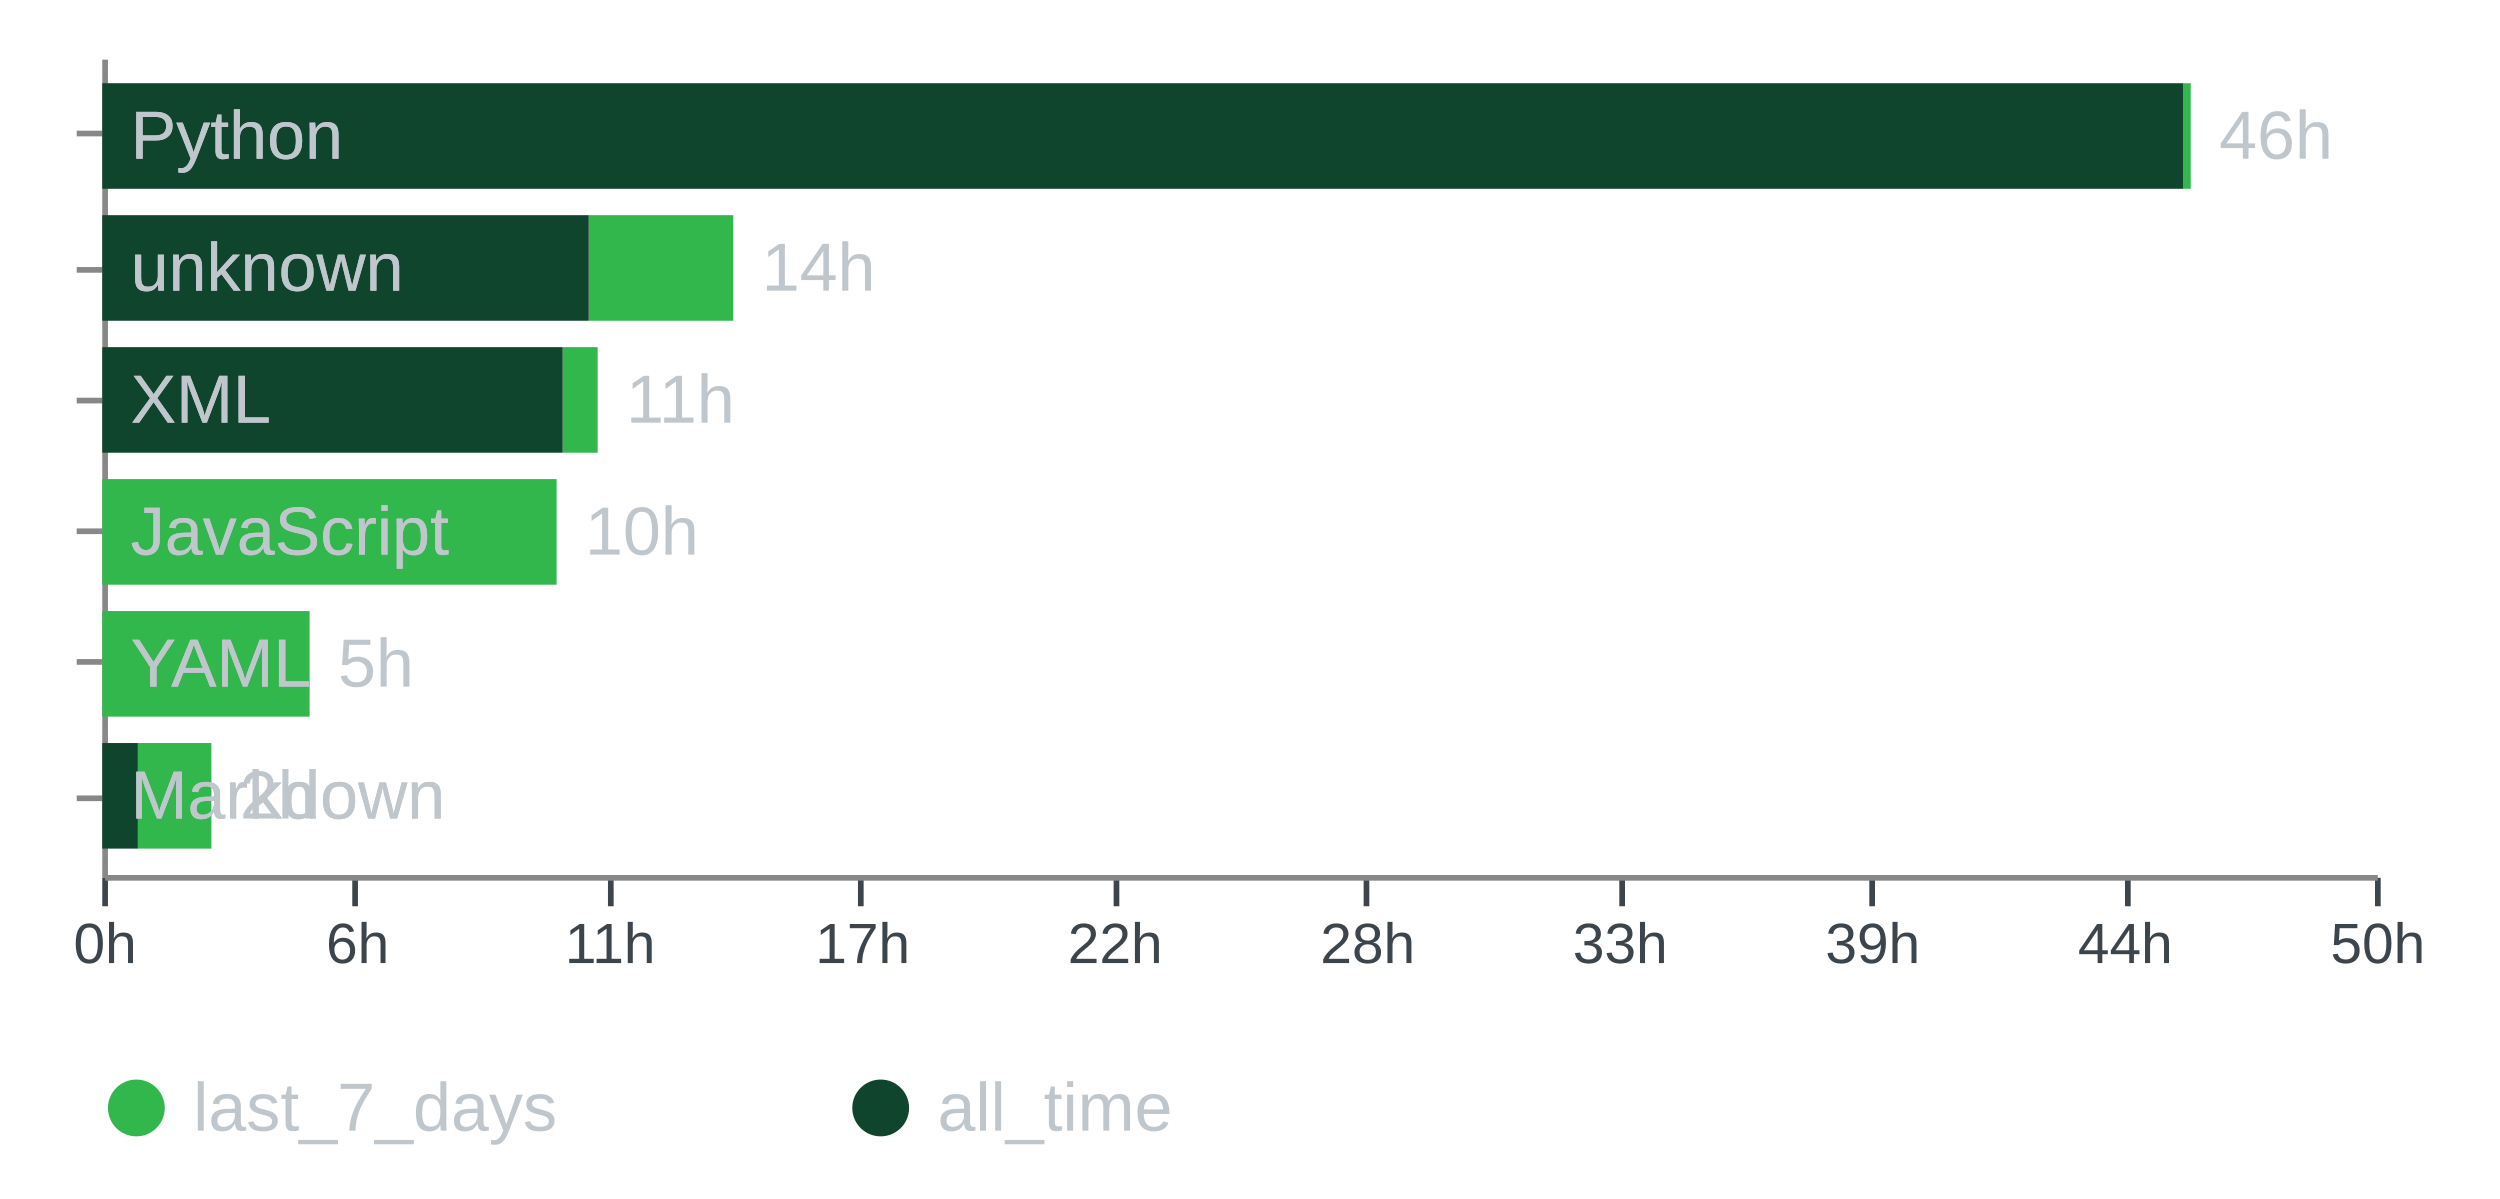
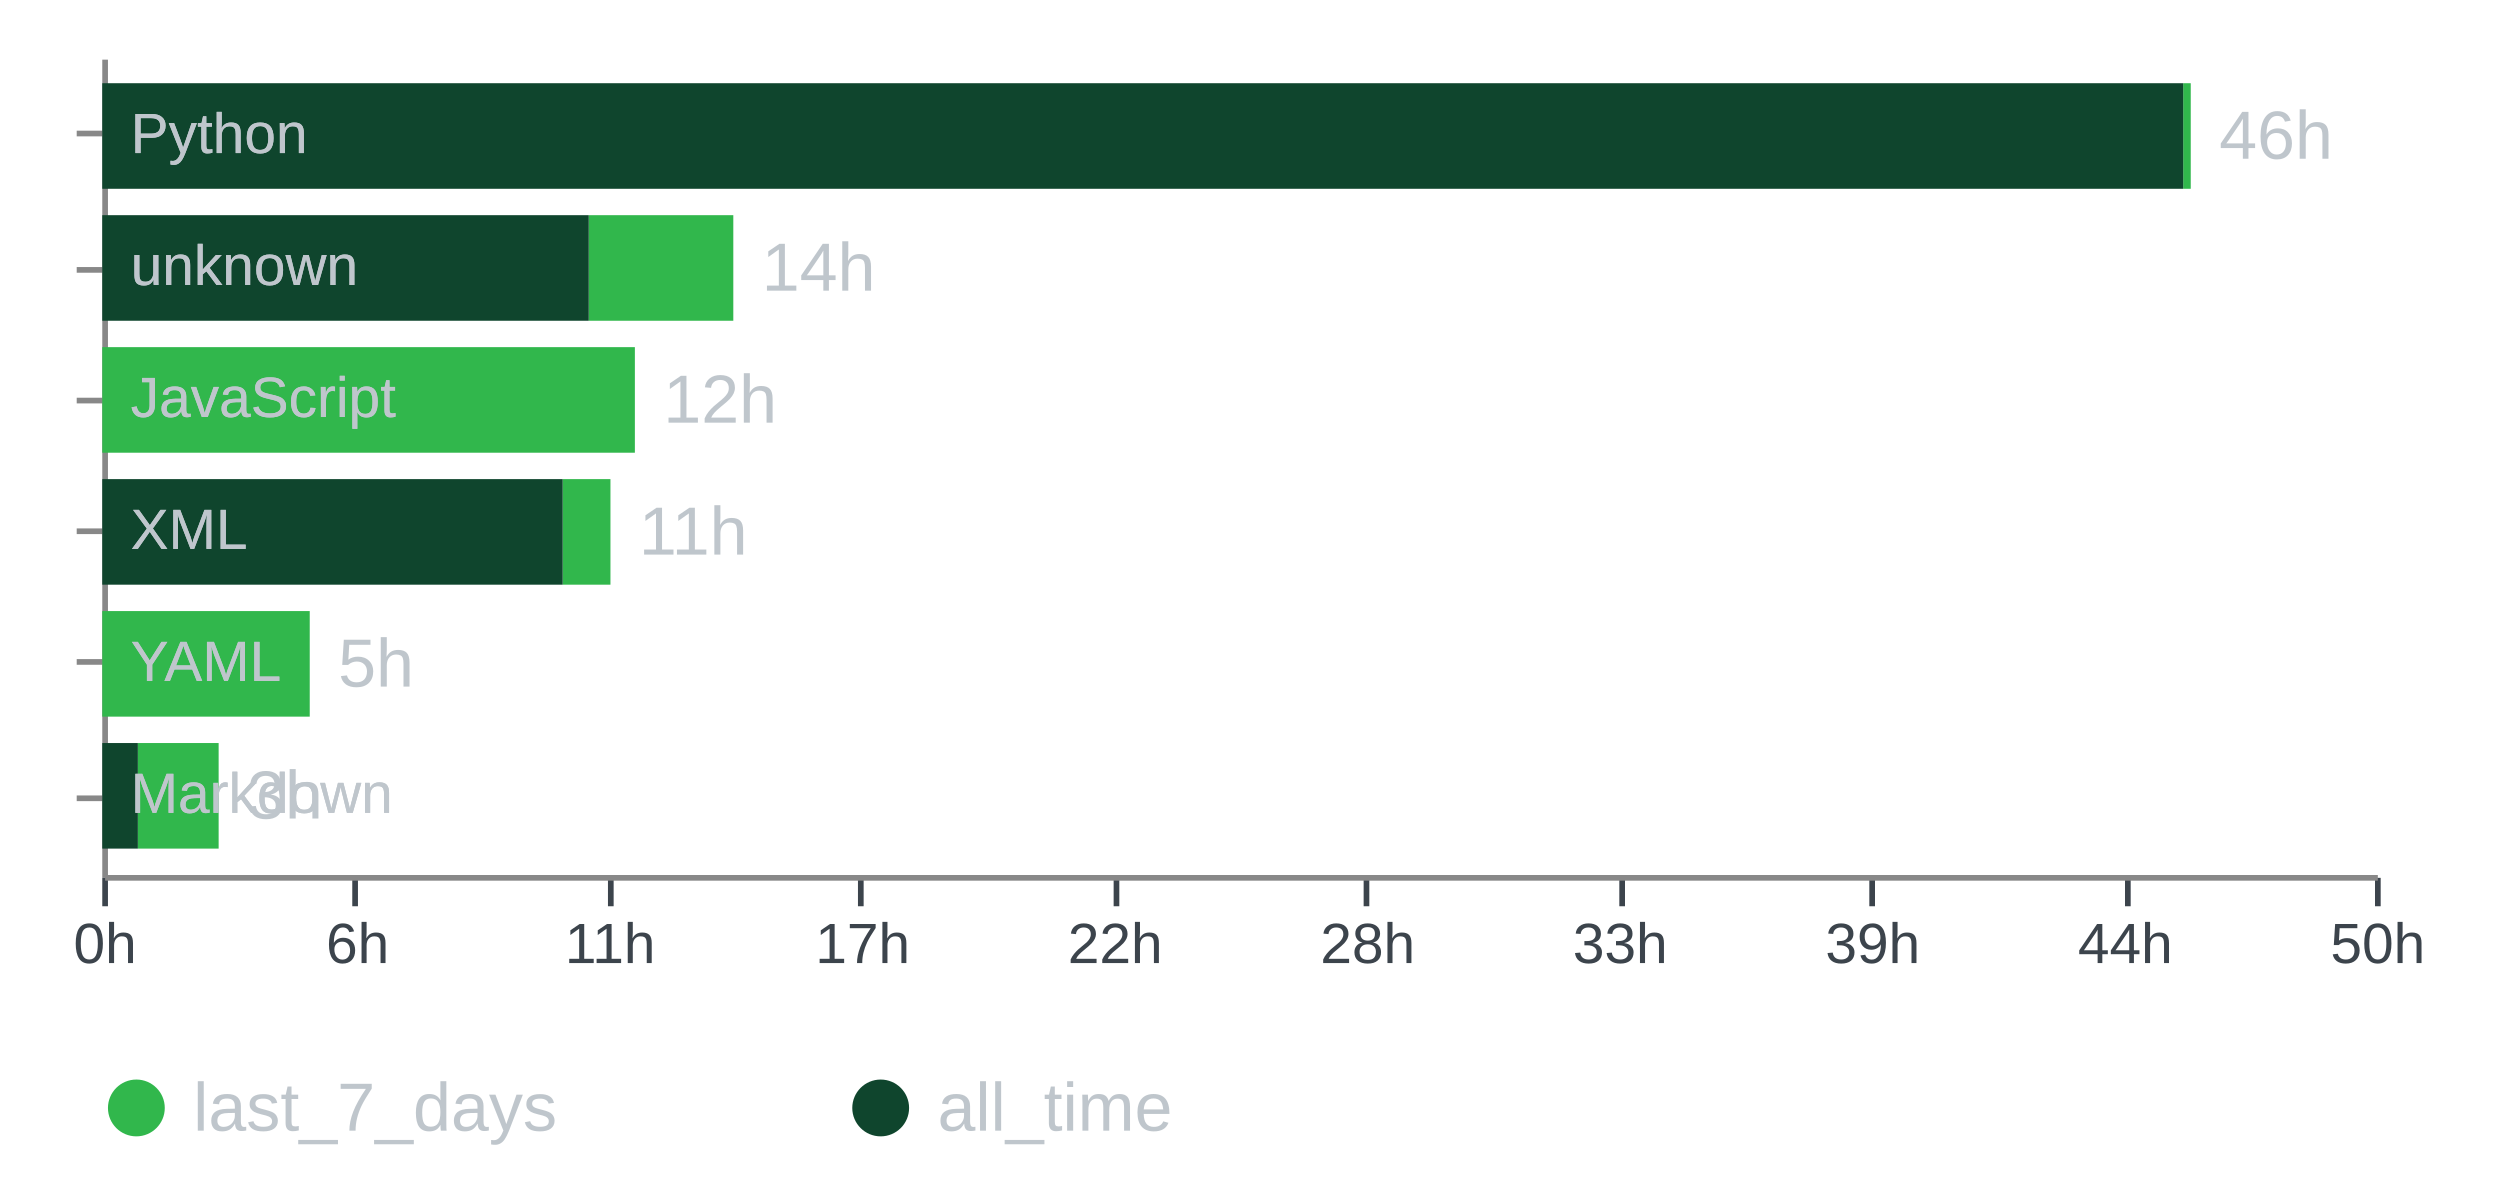
<svg xmlns="http://www.w3.org/2000/svg" version="1.1" class="marks" width="440" height="211" viewBox="0 0 440 211">
  <g fill="none" stroke-miterlimit="10" transform="translate(18,10)">
    <g class="mark-group role-frame root" role="graphics-object" aria-roledescription="group mark container">
      <g transform="translate(0,0)">
        <path class="background" aria-hidden="true" d="M0,0h400v144h-400Z" />
        <g>
-           <g class="mark-group role-axis" role="graphics-symbol" aria-roledescription="axis" aria-label="Y-axis for a discrete scale with 6 values: Python, unknown, XML, JavaScript, YAML, Markdown">
+           <g class="mark-group role-axis" role="graphics-symbol" aria-roledescription="axis" aria-label="Y-axis for a discrete scale with 6 values: Python, unknown, JavaScript, XML, YAML, Markdown">
            <g transform="translate(0.5,0.5)">
              <path class="background" aria-hidden="true" d="M0,0h0v0h0Z" pointer-events="none" />
              <g>
                <g class="mark-rule role-axis-tick" pointer-events="none">
                  <line transform="translate(0,13)" x2="-5" y2="0" stroke="#888" stroke-width="1" opacity="1" />
                  <line transform="translate(0,37)" x2="-5" y2="0" stroke="#888" stroke-width="1" opacity="1" />
                  <line transform="translate(0,60)" x2="-5" y2="0" stroke="#888" stroke-width="1" opacity="1" />
                  <line transform="translate(0,83)" x2="-5" y2="0" stroke="#888" stroke-width="1" opacity="1" />
                  <line transform="translate(0,106)" x2="-5" y2="0" stroke="#888" stroke-width="1" opacity="1" />
                  <line transform="translate(0,130)" x2="-5" y2="0" stroke="#888" stroke-width="1" opacity="1" />
                </g>
                <g class="mark-rule role-axis-domain" pointer-events="none">
                  <line transform="translate(0,0)" x2="0" y2="144" stroke="#888" stroke-width="1" opacity="1" />
                </g>
              </g>
              <path class="foreground" aria-hidden="true" d="" pointer-events="none" display="none" />
            </g>
          </g>
          <g class="mark-rect role-mark" role="graphics-symbol" aria-roledescription="rect mark container">
            <path d="M366.238,4.645h1.333v18.581h-1.333Z" fill="#31b74c" />
            <path d="M0,4.645h366.238v18.581h-366.238Z" fill="#0f452d" />
            <path d="M85.618,27.871h25.444v18.581h-25.444Z" fill="#31b74c" />
            <path d="M0,27.871h85.618v18.581h-85.618Z" fill="#0f452d" />
-             <path d="M81.031,51.097h6.156v18.581h-6.156Z" fill="#31b74c" />
-             <path d="M0,51.097h81.031v18.581h-81.031Z" fill="#0f452d" />
-             <path d="M0,74.323h79.962v18.581h-79.962Z" fill="#31b74c" />
-             <path d="M0,74.323h0v18.581h0Z" fill="#0f452d" />
-             <path d="M0,97.548h36.493v18.581h-36.493Z" fill="#31b74c" />
+             <path d="M0,51.097h93.738v18.581h-93.738Z" fill="#31b74c" />
+             <path d="M0,51.097h0v18.581h0Z" fill="#0f452d" />
+             <path d="M81.031,74.323h8.409v18.581h-8.409Z" fill="#31b74c" />
+             <path d="M0,74.323h81.031v18.581h-81.031Z" fill="#0f452d" />
+             <path d="M0,97.548h36.513v18.581h-36.513Z" fill="#31b74c" />
            <path d="M0,97.548h0v18.581h0Z" fill="#0f452d" />
-             <path d="M6.264,120.774h12.942v18.581h-12.942Z" fill="#31b74c" />
+             <path d="M6.264,120.774h14.216v18.581h-14.216Z" fill="#31b74c" />
            <path d="M0,120.774h6.264v18.581h-6.264Z" fill="#0f452d" />
          </g>
          <g class="mark-text role-mark" role="graphics-object" aria-roledescription="text mark container">
-             <text text-anchor="start" transform="translate(5,17.93548)" font-family="Arial, sans-serif" font-size="12px" fill="#bfc6cc">Python</text>
-             <text text-anchor="start" transform="translate(5,17.93548)" font-family="Arial, sans-serif" font-size="12px" fill="#bfc6cc">Python</text>
-             <text text-anchor="start" transform="translate(5,41.16129)" font-family="Arial, sans-serif" font-size="12px" fill="#bfc6cc">unknown</text>
-             <text text-anchor="start" transform="translate(5,41.16129)" font-family="Arial, sans-serif" font-size="12px" fill="#bfc6cc">unknown</text>
-             <text text-anchor="start" transform="translate(5,64.3871)" font-family="Arial, sans-serif" font-size="12px" fill="#bfc6cc">XML</text>
-             <text text-anchor="start" transform="translate(5,64.3871)" font-family="Arial, sans-serif" font-size="12px" fill="#bfc6cc">XML</text>
-             <text text-anchor="start" transform="translate(5,87.6129)" font-family="Arial, sans-serif" font-size="12px" fill="#bfc6cc">JavaScript</text>
-             <text text-anchor="start" transform="translate(5,87.6129)" font-family="Arial, sans-serif" font-size="12px" fill="#bfc6cc">JavaScript</text>
-             <text text-anchor="start" transform="translate(5,110.8387)" font-family="Arial, sans-serif" font-size="12px" fill="#bfc6cc">YAML</text>
-             <text text-anchor="start" transform="translate(5,110.8387)" font-family="Arial, sans-serif" font-size="12px" fill="#bfc6cc">YAML</text>
-             <text text-anchor="start" transform="translate(5,134.0645)" font-family="Arial, sans-serif" font-size="12px" fill="#bfc6cc">Markdown</text>
-             <text text-anchor="start" transform="translate(5,134.0645)" font-family="Arial, sans-serif" font-size="12px" fill="#bfc6cc">Markdown</text>
+             <text text-anchor="start" transform="translate(5,16.93548)" font-family="Arial, sans-serif" font-size="10px" fill="#bfc6cc">Python</text>
+             <text text-anchor="start" transform="translate(5,16.93548)" font-family="Arial, sans-serif" font-size="10px" fill="#bfc6cc">Python</text>
+             <text text-anchor="start" transform="translate(5,40.16129)" font-family="Arial, sans-serif" font-size="10px" fill="#bfc6cc">unknown</text>
+             <text text-anchor="start" transform="translate(5,40.16129)" font-family="Arial, sans-serif" font-size="10px" fill="#bfc6cc">unknown</text>
+             <text text-anchor="start" transform="translate(5,63.3871)" font-family="Arial, sans-serif" font-size="10px" fill="#bfc6cc">JavaScript</text>
+             <text text-anchor="start" transform="translate(5,63.3871)" font-family="Arial, sans-serif" font-size="10px" fill="#bfc6cc">JavaScript</text>
+             <text text-anchor="start" transform="translate(5,86.6129)" font-family="Arial, sans-serif" font-size="10px" fill="#bfc6cc">XML</text>
+             <text text-anchor="start" transform="translate(5,86.6129)" font-family="Arial, sans-serif" font-size="10px" fill="#bfc6cc">XML</text>
+             <text text-anchor="start" transform="translate(5,109.8387)" font-family="Arial, sans-serif" font-size="10px" fill="#bfc6cc">YAML</text>
+             <text text-anchor="start" transform="translate(5,109.8387)" font-family="Arial, sans-serif" font-size="10px" fill="#bfc6cc">YAML</text>
+             <text text-anchor="start" transform="translate(5,133.0645)" font-family="Arial, sans-serif" font-size="10px" fill="#bfc6cc">Markdown</text>
+             <text text-anchor="start" transform="translate(5,133.0645)" font-family="Arial, sans-serif" font-size="10px" fill="#bfc6cc">Markdown</text>
          </g>
          <g class="mark-text role-mark" role="graphics-object" aria-roledescription="text mark container">
            <text text-anchor="start" transform="translate(372.5711,17.93548)" font-family="Arial, sans-serif" font-size="12px" fill="#bfc6cc">46h</text>
            <text text-anchor="start" transform="translate(116.0622,41.16129)" font-family="Arial, sans-serif" font-size="12px" fill="#bfc6cc">14h</text>
-             <text text-anchor="start" transform="translate(92.18667,64.3871)" font-family="Arial, sans-serif" font-size="12px" fill="#bfc6cc">11h</text>
-             <text text-anchor="start" transform="translate(84.96222,87.6129)" font-family="Arial, sans-serif" font-size="12px" fill="#bfc6cc">10h</text>
-             <text text-anchor="start" transform="translate(41.49333,110.8387)" font-family="Arial, sans-serif" font-size="12px" fill="#bfc6cc">5h</text>
-             <text text-anchor="start" transform="translate(24.20667,134.0645)" font-family="Arial, sans-serif" font-size="12px" fill="#bfc6cc">2h</text>
+             <text text-anchor="start" transform="translate(98.73778,64.3871)" font-family="Arial, sans-serif" font-size="12px" fill="#bfc6cc">12h</text>
+             <text text-anchor="start" transform="translate(94.44,87.6129)" font-family="Arial, sans-serif" font-size="12px" fill="#bfc6cc">11h</text>
+             <text text-anchor="start" transform="translate(41.51333,110.8387)" font-family="Arial, sans-serif" font-size="12px" fill="#bfc6cc">5h</text>
+             <text text-anchor="start" transform="translate(25.48,134.0645)" font-family="Arial, sans-serif" font-size="12px" fill="#bfc6cc">3h</text>
          </g>
          <g class="mark-group role-legend" role="graphics-symbol" aria-roledescription="legend" aria-label="Symbol legend for fill color with 2 values: last_7_days, all_time">
            <g transform="translate(0,179)">
              <path class="background" aria-hidden="true" d="M0,0h223v12h-223Z" pointer-events="none" />
              <g>
                <g class="mark-group role-legend-entry">
                  <g transform="translate(0,0)">
                    <path class="background" aria-hidden="true" d="M0,0h0v0h0Z" pointer-events="none" />
                    <g>
                      <g class="mark-group role-scope" role="graphics-object" aria-roledescription="group mark container">
                        <g transform="translate(0,0)">
                          <path class="background" aria-hidden="true" d="M0,0h121v12h-121Z" pointer-events="none" opacity="1" />
                          <g>
                            <g class="mark-symbol role-legend-symbol" pointer-events="none">
                              <path transform="translate(6,6)" d="M5,0A5,5,0,1,1,-5,0A5,5,0,1,1,5,0" fill="#31b74c" stroke-width="1.5" opacity="1" />
                            </g>
                            <g class="mark-text role-legend-label" pointer-events="none">
                              <text text-anchor="start" transform="translate(16,10)" font-family="Arial, sans-serif" font-size="12px" fill="#bfc6cc" opacity="1">last_7_days</text>
                            </g>
                          </g>
                          <path class="foreground" aria-hidden="true" d="" pointer-events="none" display="none" />
                        </g>
                        <g transform="translate(131,0)">
                          <path class="background" aria-hidden="true" d="M0,0h92v12h-92Z" pointer-events="none" opacity="1" />
                          <g>
                            <g class="mark-symbol role-legend-symbol" pointer-events="none">
                              <path transform="translate(6,6)" d="M5,0A5,5,0,1,1,-5,0A5,5,0,1,1,5,0" fill="#0f452d" stroke-width="1.5" opacity="1" />
                            </g>
                            <g class="mark-text role-legend-label" pointer-events="none">
                              <text text-anchor="start" transform="translate(16,10)" font-family="Arial, sans-serif" font-size="12px" fill="#bfc6cc" opacity="1">all_time</text>
                            </g>
                          </g>
                          <path class="foreground" aria-hidden="true" d="" pointer-events="none" display="none" />
                        </g>
                      </g>
                    </g>
                    <path class="foreground" aria-hidden="true" d="" pointer-events="none" display="none" />
                  </g>
                </g>
              </g>
              <path class="foreground" aria-hidden="true" d="" pointer-events="none" display="none" />
            </g>
          </g>
          <g class="mark-group role-axis" role="graphics-symbol" aria-roledescription="axis" aria-label="X-axis for a linear scale with values from 0k to 180k">
            <g transform="translate(0.5,144.5)">
              <path class="background" aria-hidden="true" d="M0,0h0v0h0Z" pointer-events="none" />
              <g>
                <g class="mark-rule role-axis-tick" pointer-events="none">
                  <line transform="translate(0,0)" x2="0" y2="5" stroke="#3c444c" stroke-width="1" opacity="1" />
                  <line transform="translate(44,0)" x2="0" y2="5" stroke="#3c444c" stroke-width="1" opacity="1" />
                  <line transform="translate(89,0)" x2="0" y2="5" stroke="#3c444c" stroke-width="1" opacity="1" />
                  <line transform="translate(133,0)" x2="0" y2="5" stroke="#3c444c" stroke-width="1" opacity="1" />
                  <line transform="translate(178,0)" x2="0" y2="5" stroke="#3c444c" stroke-width="1" opacity="1" />
                  <line transform="translate(222,0)" x2="0" y2="5" stroke="#3c444c" stroke-width="1" opacity="1" />
                  <line transform="translate(267,0)" x2="0" y2="5" stroke="#3c444c" stroke-width="1" opacity="1" />
                  <line transform="translate(311,0)" x2="0" y2="5" stroke="#3c444c" stroke-width="1" opacity="1" />
                  <line transform="translate(356,0)" x2="0" y2="5" stroke="#3c444c" stroke-width="1" opacity="1" />
                  <line transform="translate(400,0)" x2="0" y2="5" stroke="#3c444c" stroke-width="1" opacity="1" />
                </g>
                <g class="mark-text role-axis-label" pointer-events="none">
                  <text text-anchor="middle" transform="translate(0,15)" font-family="Arial, sans-serif" font-size="10px" fill="#3c444c" opacity="1">0h</text>
                  <text text-anchor="middle" transform="translate(44.44444,15)" font-family="Arial, sans-serif" font-size="10px" fill="#3c444c" opacity="1">6h</text>
                  <text text-anchor="middle" transform="translate(88.88889,15)" font-family="Arial, sans-serif" font-size="10px" fill="#3c444c" opacity="1">11h</text>
                  <text text-anchor="middle" transform="translate(133.3333,15)" font-family="Arial, sans-serif" font-size="10px" fill="#3c444c" opacity="1">17h</text>
                  <text text-anchor="middle" transform="translate(177.7778,15)" font-family="Arial, sans-serif" font-size="10px" fill="#3c444c" opacity="1">22h</text>
                  <text text-anchor="middle" transform="translate(222.2222,15)" font-family="Arial, sans-serif" font-size="10px" fill="#3c444c" opacity="1">28h</text>
                  <text text-anchor="middle" transform="translate(266.6667,15)" font-family="Arial, sans-serif" font-size="10px" fill="#3c444c" opacity="1">33h</text>
                  <text text-anchor="middle" transform="translate(311.1111,15)" font-family="Arial, sans-serif" font-size="10px" fill="#3c444c" opacity="1">39h</text>
                  <text text-anchor="middle" transform="translate(355.5556,15)" font-family="Arial, sans-serif" font-size="10px" fill="#3c444c" opacity="1">44h</text>
                  <text text-anchor="middle" transform="translate(400,15)" font-family="Arial, sans-serif" font-size="10px" fill="#3c444c" opacity="1">50h</text>
                </g>
                <g class="mark-rule role-axis-domain" pointer-events="none">
                  <line transform="translate(0,0)" x2="400" y2="0" stroke="#888" stroke-width="1" opacity="1" />
                </g>
              </g>
              <path class="foreground" aria-hidden="true" d="" pointer-events="none" display="none" />
            </g>
          </g>
        </g>
        <path class="foreground" aria-hidden="true" d="" display="none" />
      </g>
    </g>
  </g>
</svg>
